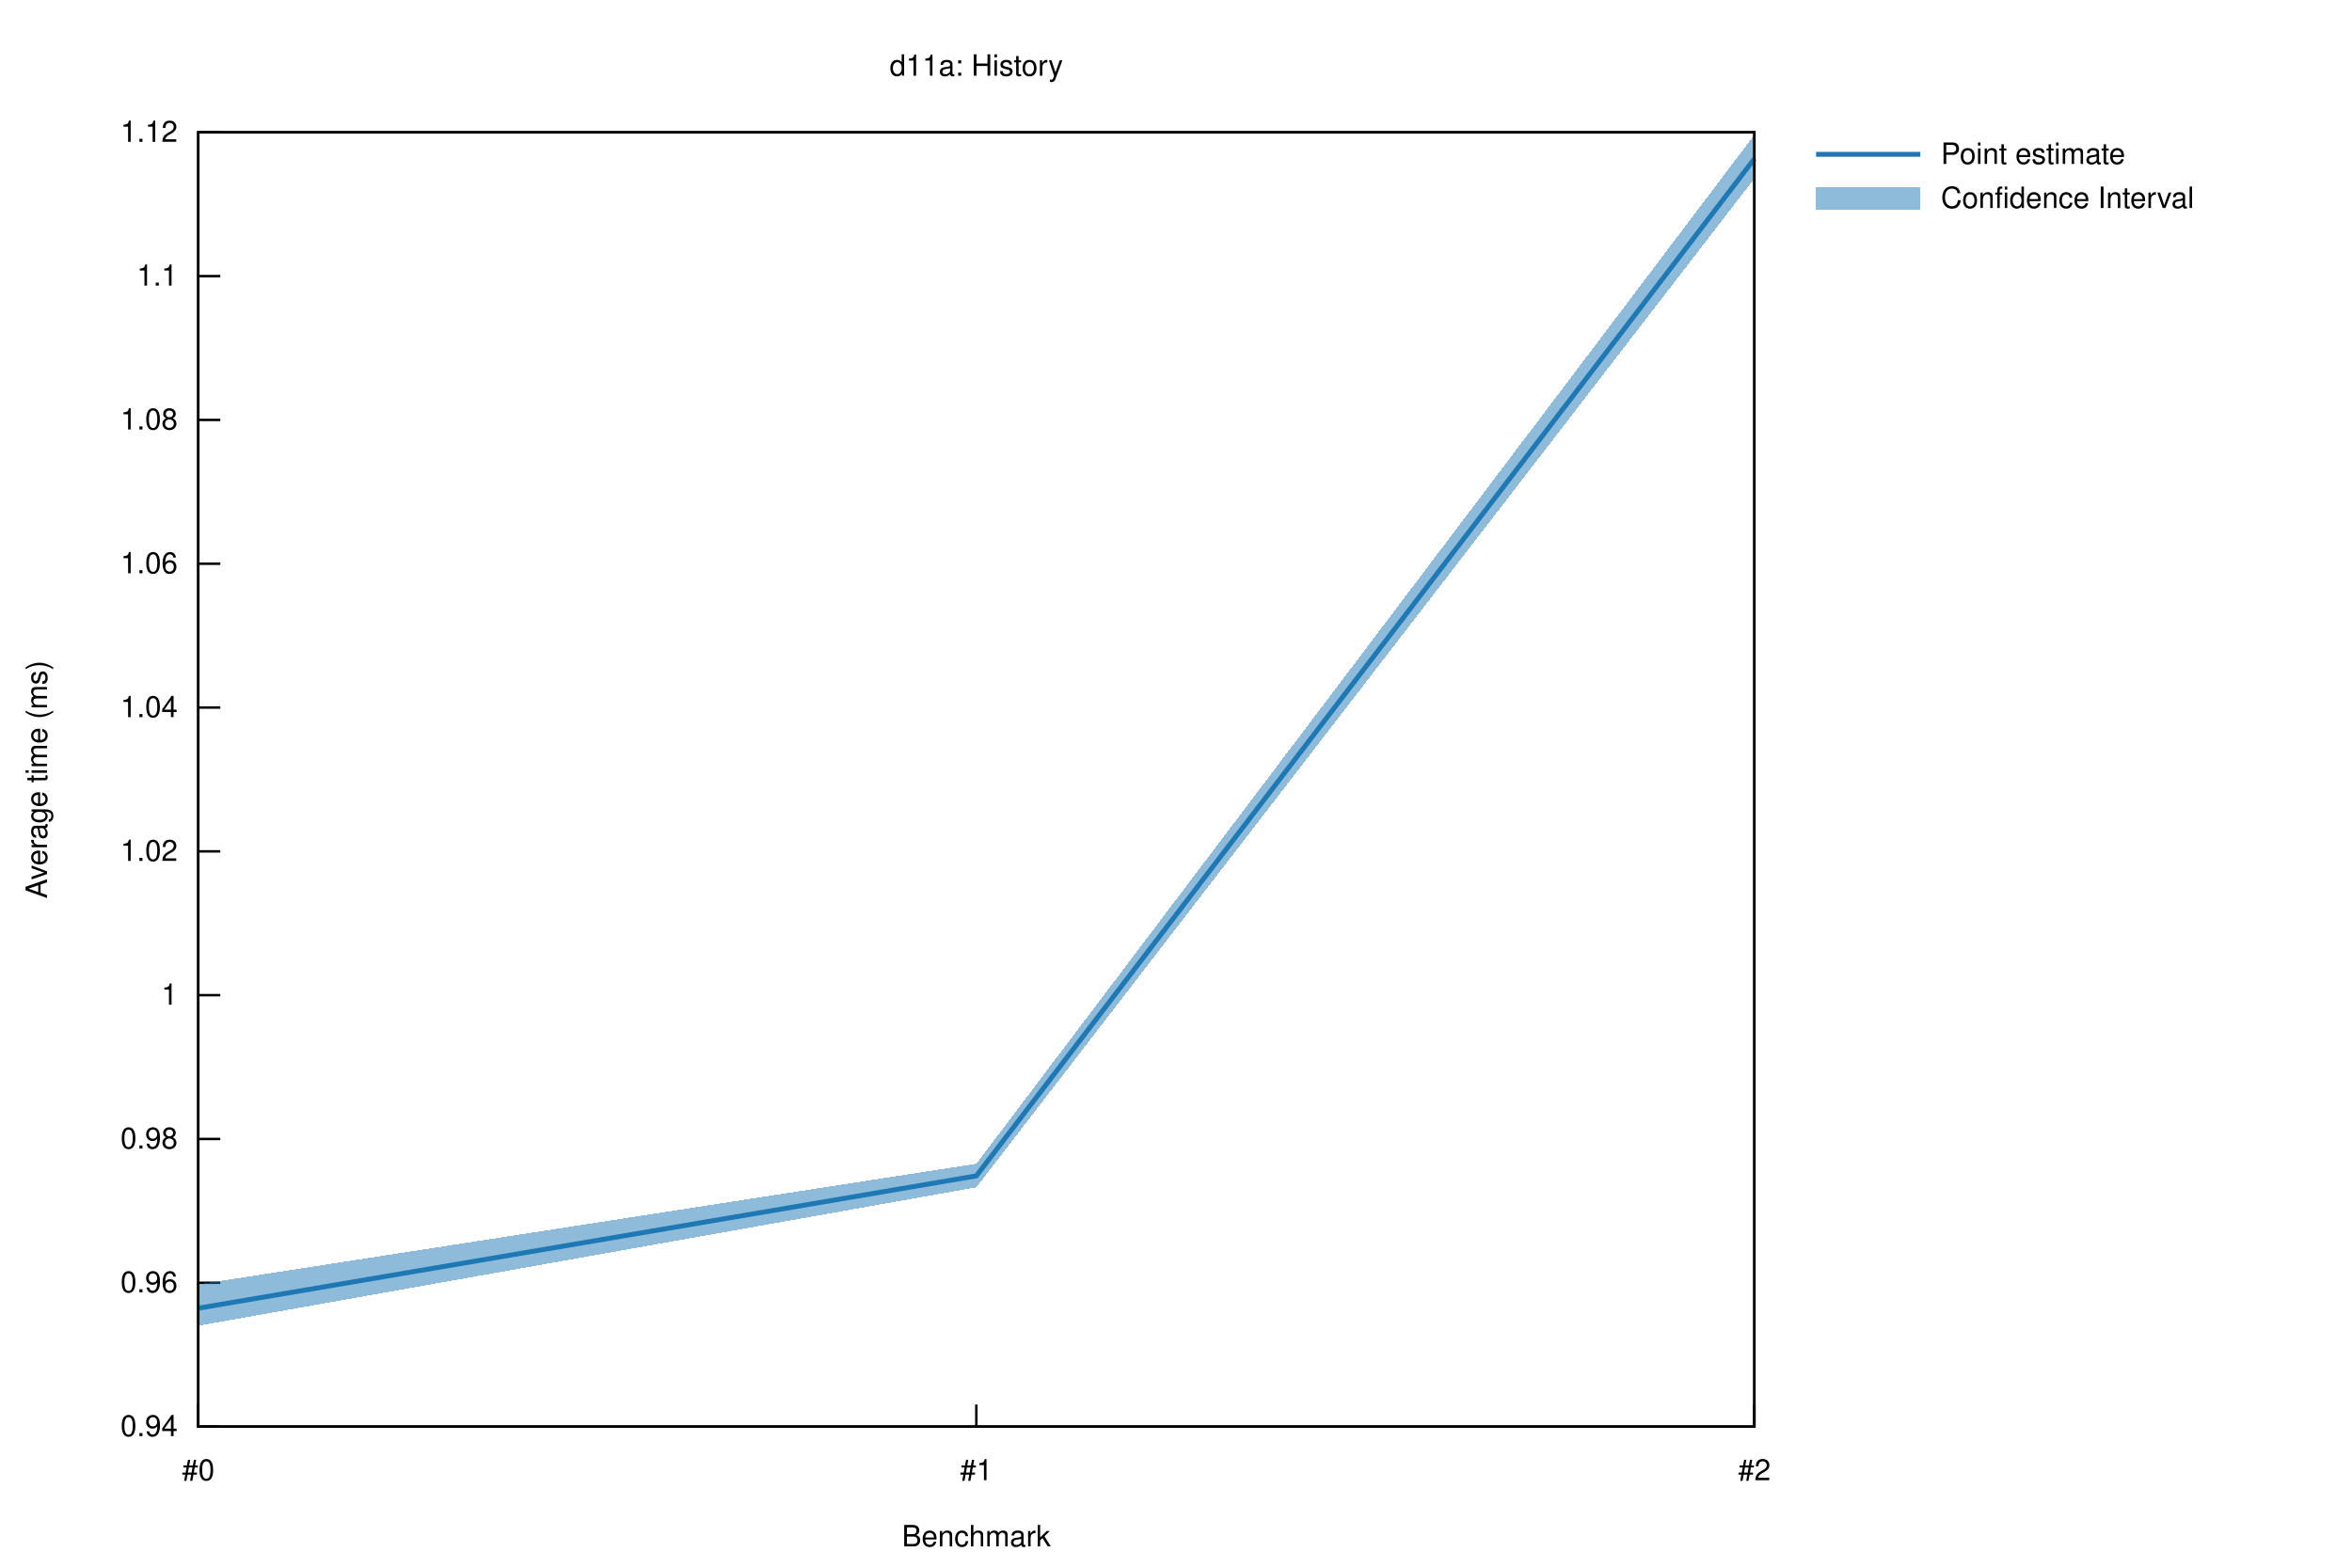
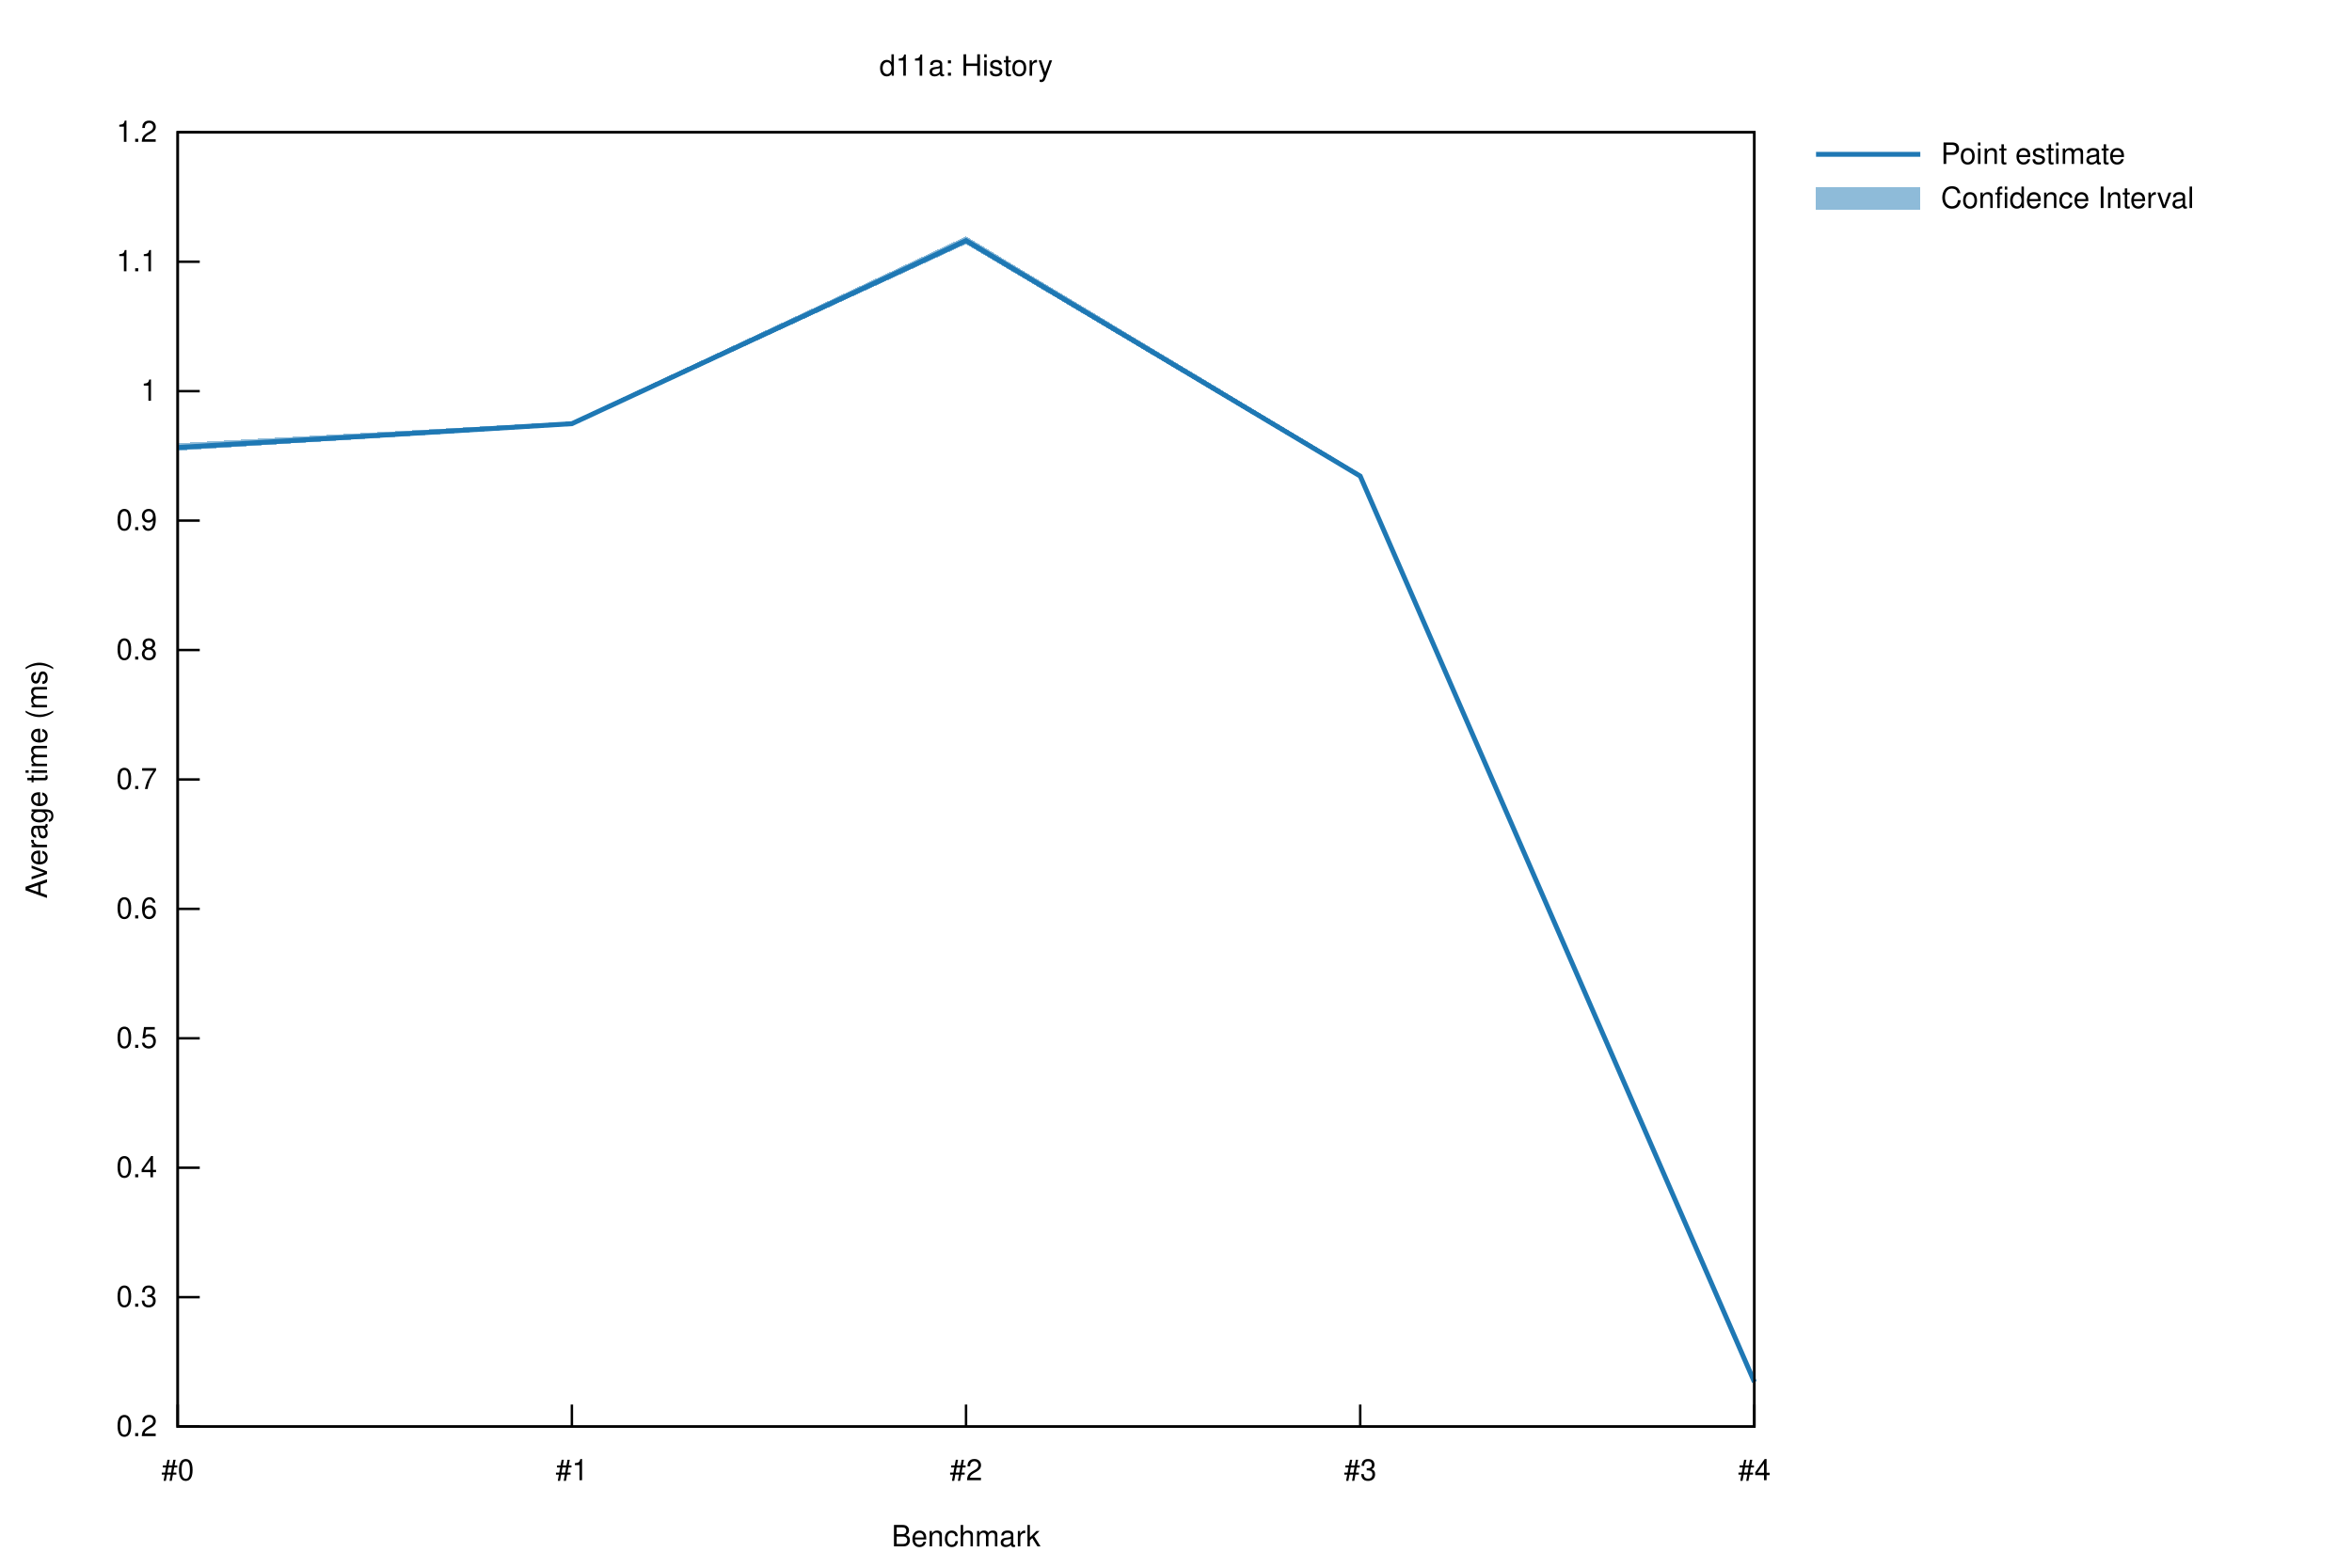
<svg xmlns="http://www.w3.org/2000/svg" xmlns:xlink="http://www.w3.org/1999/xlink" viewBox="0 0 960 640">
  <g id="gnuplot_canvas">
    <rect x="0" y="0" width="960" height="640" fill="none" />
    <defs>
      <circle id="gpDot" r="0.5" stroke-width="0.5" stroke="currentColor" />
      <path id="gpPt0" stroke-width="0.222" stroke="currentColor" d="M-1,0 h2 M0,-1 v2" />
      <path id="gpPt1" stroke-width="0.222" stroke="currentColor" d="M-1,-1 L1,1 M1,-1 L-1,1" />
      <path id="gpPt2" stroke-width="0.222" stroke="currentColor" d="M-1,0 L1,0 M0,-1 L0,1 M-1,-1 L1,1 M-1,1 L1,-1" />
      <rect id="gpPt3" stroke-width="0.222" stroke="currentColor" x="-1" y="-1" width="2" height="2" />
      <rect id="gpPt4" stroke-width="0.222" stroke="currentColor" fill="currentColor" x="-1" y="-1" width="2" height="2" />
      <circle id="gpPt5" stroke-width="0.222" stroke="currentColor" cx="0" cy="0" r="1" />
      <use xlink:href="#gpPt5" id="gpPt6" fill="currentColor" stroke="none" />
      <path id="gpPt7" stroke-width="0.222" stroke="currentColor" d="M0,-1.33 L-1.33,0.67 L1.33,0.67 z" />
      <use xlink:href="#gpPt7" id="gpPt8" fill="currentColor" stroke="none" />
      <use xlink:href="#gpPt7" id="gpPt9" stroke="currentColor" transform="rotate(180)" />
      <use xlink:href="#gpPt9" id="gpPt10" fill="currentColor" stroke="none" />
      <use xlink:href="#gpPt3" id="gpPt11" stroke="currentColor" transform="rotate(45)" />
      <use xlink:href="#gpPt11" id="gpPt12" fill="currentColor" stroke="none" />
      <path id="gpPt13" stroke-width="0.222" stroke="currentColor" d="M0,1.330 L1.265,0.411 L0.782,-1.067 L-0.782,-1.076 L-1.265,0.411 z" />
      <use xlink:href="#gpPt13" id="gpPt14" fill="currentColor" stroke="none" />
      <filter id="textbox" filterUnits="objectBoundingBox" x="0" y="0" height="1" width="1">
        <feFlood flood-color="white" flood-opacity="1" result="bgnd" />
        <feComposite in="SourceGraphic" in2="bgnd" operator="atop" />
      </filter>
      <filter id="greybox" filterUnits="objectBoundingBox" x="0" y="0" height="1" width="1">
        <feFlood flood-color="lightgrey" flood-opacity="1" result="grey" />
        <feComposite in="SourceGraphic" in2="grey" operator="atop" />
      </filter>
    </defs>
    <g fill="none" color="white" stroke="currentColor" stroke-width="1.00" stroke-linecap="butt" stroke-linejoin="miter">
</g>
    <g fill="none" color="black" stroke="currentColor" stroke-width="1.00" stroke-linecap="butt" stroke-linejoin="miter">
-       <path stroke="black" d="M80.92,582.40 L89.92,582.40  " />
-       <g transform="translate(72.53,586.30)" stroke="none" fill="black" font-family="Helvetica" font-size="12.00" text-anchor="end">
-         <text>
-           <tspan font-family="Helvetica"> 0.94</tspan>
-         </text>
-       </g>
-     </g>
-     <g fill="none" color="black" stroke="currentColor" stroke-width="1.00" stroke-linecap="butt" stroke-linejoin="miter">
-       <path stroke="black" d="M80.92,523.69 L89.92,523.69  " />
-       <g transform="translate(72.53,527.59)" stroke="none" fill="black" font-family="Helvetica" font-size="12.00" text-anchor="end">
-         <text>
-           <tspan font-family="Helvetica"> 0.96</tspan>
-         </text>
-       </g>
-     </g>
-     <g fill="none" color="black" stroke="currentColor" stroke-width="1.00" stroke-linecap="butt" stroke-linejoin="miter">
-       <path stroke="black" d="M80.92,464.98 L89.92,464.98  " />
-       <g transform="translate(72.53,468.88)" stroke="none" fill="black" font-family="Helvetica" font-size="12.00" text-anchor="end">
-         <text>
-           <tspan font-family="Helvetica"> 0.98</tspan>
-         </text>
-       </g>
-     </g>
-     <g fill="none" color="black" stroke="currentColor" stroke-width="1.00" stroke-linecap="butt" stroke-linejoin="miter">
-       <path stroke="black" d="M80.92,406.27 L89.92,406.27  " />
-       <g transform="translate(72.53,410.17)" stroke="none" fill="black" font-family="Helvetica" font-size="12.00" text-anchor="end">
+       <path stroke="black" d="M72.53,582.40 L81.53,582.40  " />
+       <g transform="translate(64.14,586.30)" stroke="none" fill="black" font-family="Helvetica" font-size="12.00" text-anchor="end">
+         <text>
+           <tspan font-family="Helvetica"> 0.2</tspan>
+         </text>
+       </g>
+     </g>
+     <g fill="none" color="black" stroke="currentColor" stroke-width="1.00" stroke-linecap="butt" stroke-linejoin="miter">
+       <path stroke="black" d="M72.53,529.56 L81.53,529.56  " />
+       <g transform="translate(64.14,533.46)" stroke="none" fill="black" font-family="Helvetica" font-size="12.00" text-anchor="end">
+         <text>
+           <tspan font-family="Helvetica"> 0.3</tspan>
+         </text>
+       </g>
+     </g>
+     <g fill="none" color="black" stroke="currentColor" stroke-width="1.00" stroke-linecap="butt" stroke-linejoin="miter">
+       <path stroke="black" d="M72.53,476.72 L81.53,476.72  " />
+       <g transform="translate(64.14,480.62)" stroke="none" fill="black" font-family="Helvetica" font-size="12.00" text-anchor="end">
+         <text>
+           <tspan font-family="Helvetica"> 0.4</tspan>
+         </text>
+       </g>
+     </g>
+     <g fill="none" color="black" stroke="currentColor" stroke-width="1.00" stroke-linecap="butt" stroke-linejoin="miter">
+       <path stroke="black" d="M72.53,423.88 L81.53,423.88  " />
+       <g transform="translate(64.14,427.78)" stroke="none" fill="black" font-family="Helvetica" font-size="12.00" text-anchor="end">
+         <text>
+           <tspan font-family="Helvetica"> 0.5</tspan>
+         </text>
+       </g>
+     </g>
+     <g fill="none" color="black" stroke="currentColor" stroke-width="1.00" stroke-linecap="butt" stroke-linejoin="miter">
+       <path stroke="black" d="M72.53,371.04 L81.53,371.04  " />
+       <g transform="translate(64.14,374.94)" stroke="none" fill="black" font-family="Helvetica" font-size="12.00" text-anchor="end">
+         <text>
+           <tspan font-family="Helvetica"> 0.6</tspan>
+         </text>
+       </g>
+     </g>
+     <g fill="none" color="black" stroke="currentColor" stroke-width="1.00" stroke-linecap="butt" stroke-linejoin="miter">
+       <path stroke="black" d="M72.53,318.21 L81.53,318.21  " />
+       <g transform="translate(64.14,322.11)" stroke="none" fill="black" font-family="Helvetica" font-size="12.00" text-anchor="end">
+         <text>
+           <tspan font-family="Helvetica"> 0.7</tspan>
+         </text>
+       </g>
+     </g>
+     <g fill="none" color="black" stroke="currentColor" stroke-width="1.00" stroke-linecap="butt" stroke-linejoin="miter">
+       <path stroke="black" d="M72.53,265.37 L81.53,265.37  " />
+       <g transform="translate(64.14,269.27)" stroke="none" fill="black" font-family="Helvetica" font-size="12.00" text-anchor="end">
+         <text>
+           <tspan font-family="Helvetica"> 0.8</tspan>
+         </text>
+       </g>
+     </g>
+     <g fill="none" color="black" stroke="currentColor" stroke-width="1.00" stroke-linecap="butt" stroke-linejoin="miter">
+       <path stroke="black" d="M72.53,212.53 L81.53,212.53  " />
+       <g transform="translate(64.14,216.43)" stroke="none" fill="black" font-family="Helvetica" font-size="12.00" text-anchor="end">
+         <text>
+           <tspan font-family="Helvetica"> 0.9</tspan>
+         </text>
+       </g>
+     </g>
+     <g fill="none" color="black" stroke="currentColor" stroke-width="1.00" stroke-linecap="butt" stroke-linejoin="miter">
+       <path stroke="black" d="M72.53,159.69 L81.53,159.69  " />
+       <g transform="translate(64.14,163.59)" stroke="none" fill="black" font-family="Helvetica" font-size="12.00" text-anchor="end">
        <text>
          <tspan font-family="Helvetica"> 1</tspan>
        </text>
      </g>
    </g>
    <g fill="none" color="black" stroke="currentColor" stroke-width="1.00" stroke-linecap="butt" stroke-linejoin="miter">
-       <path stroke="black" d="M80.92,347.56 L89.92,347.56  " />
-       <g transform="translate(72.53,351.46)" stroke="none" fill="black" font-family="Helvetica" font-size="12.00" text-anchor="end">
-         <text>
-           <tspan font-family="Helvetica"> 1.02</tspan>
-         </text>
-       </g>
-     </g>
-     <g fill="none" color="black" stroke="currentColor" stroke-width="1.00" stroke-linecap="butt" stroke-linejoin="miter">
-       <path stroke="black" d="M80.92,288.85 L89.92,288.85  " />
-       <g transform="translate(72.53,292.75)" stroke="none" fill="black" font-family="Helvetica" font-size="12.00" text-anchor="end">
-         <text>
-           <tspan font-family="Helvetica"> 1.04</tspan>
-         </text>
-       </g>
-     </g>
-     <g fill="none" color="black" stroke="currentColor" stroke-width="1.00" stroke-linecap="butt" stroke-linejoin="miter">
-       <path stroke="black" d="M80.92,230.14 L89.92,230.14  " />
-       <g transform="translate(72.53,234.04)" stroke="none" fill="black" font-family="Helvetica" font-size="12.00" text-anchor="end">
-         <text>
-           <tspan font-family="Helvetica"> 1.06</tspan>
-         </text>
-       </g>
-     </g>
-     <g fill="none" color="black" stroke="currentColor" stroke-width="1.00" stroke-linecap="butt" stroke-linejoin="miter">
-       <path stroke="black" d="M80.92,171.43 L89.92,171.43  " />
-       <g transform="translate(72.53,175.33)" stroke="none" fill="black" font-family="Helvetica" font-size="12.00" text-anchor="end">
-         <text>
-           <tspan font-family="Helvetica"> 1.08</tspan>
-         </text>
-       </g>
-     </g>
-     <g fill="none" color="black" stroke="currentColor" stroke-width="1.00" stroke-linecap="butt" stroke-linejoin="miter">
-       <path stroke="black" d="M80.92,112.72 L89.92,112.72  " />
-       <g transform="translate(72.53,116.62)" stroke="none" fill="black" font-family="Helvetica" font-size="12.00" text-anchor="end">
+       <path stroke="black" d="M72.53,106.85 L81.53,106.85  " />
+       <g transform="translate(64.14,110.75)" stroke="none" fill="black" font-family="Helvetica" font-size="12.00" text-anchor="end">
        <text>
          <tspan font-family="Helvetica"> 1.1</tspan>
        </text>
      </g>
    </g>
    <g fill="none" color="black" stroke="currentColor" stroke-width="1.00" stroke-linecap="butt" stroke-linejoin="miter">
-       <path stroke="black" d="M80.92,54.01 L89.92,54.01  " />
-       <g transform="translate(72.53,57.91)" stroke="none" fill="black" font-family="Helvetica" font-size="12.00" text-anchor="end">
-         <text>
-           <tspan font-family="Helvetica"> 1.12</tspan>
-         </text>
-       </g>
-     </g>
-     <g fill="none" color="black" stroke="currentColor" stroke-width="1.00" stroke-linecap="butt" stroke-linejoin="miter">
-       <path stroke="black" d="M80.92,582.40 L80.92,573.40  " />
-       <g transform="translate(80.92,604.30)" stroke="none" fill="black" font-family="Helvetica" font-size="12.00" text-anchor="middle">
+       <path stroke="black" d="M72.53,54.01 L81.53,54.01  " />
+       <g transform="translate(64.14,57.91)" stroke="none" fill="black" font-family="Helvetica" font-size="12.00" text-anchor="end">
+         <text>
+           <tspan font-family="Helvetica"> 1.2</tspan>
+         </text>
+       </g>
+     </g>
+     <g fill="none" color="black" stroke="currentColor" stroke-width="1.00" stroke-linecap="butt" stroke-linejoin="miter">
+       <path stroke="black" d="M72.53,582.40 L72.53,573.40  " />
+       <g transform="translate(72.53,604.30)" stroke="none" fill="black" font-family="Helvetica" font-size="12.00" text-anchor="middle">
        <text>
          <tspan font-family="Helvetica">#0</tspan>
        </text>
      </g>
    </g>
    <g fill="none" color="black" stroke="currentColor" stroke-width="1.00" stroke-linecap="butt" stroke-linejoin="miter">
-       <path stroke="black" d="M398.50,582.40 L398.50,573.40  " />
-       <g transform="translate(398.50,604.30)" stroke="none" fill="black" font-family="Helvetica" font-size="12.00" text-anchor="middle">
+       <path stroke="black" d="M233.42,582.40 L233.42,573.40  " />
+       <g transform="translate(233.42,604.30)" stroke="none" fill="black" font-family="Helvetica" font-size="12.00" text-anchor="middle">
        <text>
          <tspan font-family="Helvetica">#1</tspan>
+         </text>
+       </g>
+     </g>
+     <g fill="none" color="black" stroke="currentColor" stroke-width="1.00" stroke-linecap="butt" stroke-linejoin="miter">
+       <path stroke="black" d="M394.30,582.40 L394.30,573.40  " />
+       <g transform="translate(394.30,604.30)" stroke="none" fill="black" font-family="Helvetica" font-size="12.00" text-anchor="middle">
+         <text>
+           <tspan font-family="Helvetica">#2</tspan>
+         </text>
+       </g>
+     </g>
+     <g fill="none" color="black" stroke="currentColor" stroke-width="1.00" stroke-linecap="butt" stroke-linejoin="miter">
+       <path stroke="black" d="M555.19,582.40 L555.19,573.40  " />
+       <g transform="translate(555.19,604.30)" stroke="none" fill="black" font-family="Helvetica" font-size="12.00" text-anchor="middle">
+         <text>
+           <tspan font-family="Helvetica">#3</tspan>
        </text>
      </g>
    </g>
    <g fill="none" color="black" stroke="currentColor" stroke-width="1.00" stroke-linecap="butt" stroke-linejoin="miter">
      <path stroke="black" d="M716.07,582.40 L716.07,573.40  " />
      <g transform="translate(716.07,604.30)" stroke="none" fill="black" font-family="Helvetica" font-size="12.00" text-anchor="middle">
        <text>
-           <tspan font-family="Helvetica">#2</tspan>
-         </text>
-       </g>
-     </g>
-     <g fill="none" color="black" stroke="currentColor" stroke-width="1.00" stroke-linecap="butt" stroke-linejoin="miter">
- </g>
-     <g fill="none" color="black" stroke="currentColor" stroke-width="1.00" stroke-linecap="butt" stroke-linejoin="miter">
-       <path stroke="black" d="M80.92,54.01 L80.92,582.40 L716.07,582.40 L716.07,54.01 L80.92,54.01 Z  " />
+           <tspan font-family="Helvetica">#4</tspan>
+         </text>
+       </g>
+     </g>
+     <g fill="none" color="black" stroke="currentColor" stroke-width="1.00" stroke-linecap="butt" stroke-linejoin="miter">
+ </g>
+     <g fill="none" color="black" stroke="currentColor" stroke-width="1.00" stroke-linecap="butt" stroke-linejoin="miter">
+       <path stroke="black" d="M72.53,54.01 L72.53,582.40 L716.07,582.40 L716.07,54.01 L72.53,54.01 Z  " />
    </g>
    <g fill="none" color="black" stroke="currentColor" stroke-width="1.00" stroke-linecap="butt" stroke-linejoin="miter">
      <g transform="translate(19.18,318.21) rotate(270)" stroke="none" fill="black" font-family="Helvetica" font-size="12.00" text-anchor="middle">
        <text>
          <tspan font-family="Helvetica">Average time (ms)</tspan>
        </text>
      </g>
    </g>
    <g fill="none" color="black" stroke="currentColor" stroke-width="1.00" stroke-linecap="butt" stroke-linejoin="miter">
-       <g transform="translate(398.49,631.30)" stroke="none" fill="black" font-family="Helvetica" font-size="12.00" text-anchor="middle">
+       <g transform="translate(394.30,631.30)" stroke="none" fill="black" font-family="Helvetica" font-size="12.00" text-anchor="middle">
        <text>
          <tspan font-family="Helvetica">Benchmark</tspan>
        </text>
      </g>
    </g>
    <g fill="none" color="black" stroke="currentColor" stroke-width="1.00" stroke-linecap="butt" stroke-linejoin="miter">
</g>
    <g id="gnuplot_plot_1">
      <g fill="none" color="white" stroke="currentColor" stroke-width="2.00" stroke-linecap="butt" stroke-linejoin="miter">
</g>
      <g fill="none" color="black" stroke="currentColor" stroke-width="2.00" stroke-linecap="butt" stroke-linejoin="miter">
        <g transform="translate(792.19,66.91)" stroke="none" fill="black" font-family="Helvetica" font-size="12.00" text-anchor="start">
          <text>
            <tspan font-family="Helvetica">Point estimate</tspan>
          </text>
        </g>
      </g>
      <g fill="none" color="black" stroke="currentColor" stroke-width="2.00" stroke-linecap="butt" stroke-linejoin="miter">
-         <path stroke="rgb( 31, 120, 180)" d="M741.24,63.01 L783.80,63.01 M80.92,534.07 L398.50,480.05 L716.07,64.82  " />
+         <path stroke="rgb( 31, 120, 180)" d="M741.24,63.01 L783.80,63.01 M72.53,182.69 L233.42,172.97 L394.30,98.23 L555.19,194.37 L716.07,564.17  " />
      </g>
    </g>
    <g id="gnuplot_plot_2">
      <g fill="none" color="white" stroke="rgb( 31, 120, 180)" stroke-width="1.00" stroke-linecap="butt" stroke-linejoin="miter">
</g>
      <g fill="none" color="black" stroke="currentColor" stroke-width="1.00" stroke-linecap="butt" stroke-linejoin="miter">
        <g transform="translate(792.19,84.91)" stroke="none" fill="black" font-family="Helvetica" font-size="12.00" text-anchor="start">
          <text>
            <tspan font-family="Helvetica">Confidence Interval</tspan>
          </text>
        </g>
      </g>
      <g fill="none" color="black" stroke="currentColor" stroke-width="1.00" stroke-linecap="butt" stroke-linejoin="miter">
        <g stroke="none" shape-rendering="crispEdges">
          <polygon fill="rgb( 31, 120, 180)" fill-opacity="0.5" points="741.24,85.51 783.80,85.51 783.80,76.51 741.24,76.51 " />
-           <polygon fill="rgb( 31, 120, 180)" fill-opacity="0.5" points="80.92,524.34 398.50,475.10 716.07,55.05 716.07,72.88 398.50,484.72 80.92,541.24 " />
+           <polygon fill="rgb( 31, 120, 180)" fill-opacity="0.5" points="72.53,180.94 233.42,172.08 394.30,96.47 555.19,193.28 716.07,563.66 716.07,564.58 555.19,195.32 394.30,99.68 233.42,173.81 72.53,183.98 " />
        </g>
      </g>
    </g>
    <g fill="none" color="white" stroke="rgb( 31, 120, 180)" stroke-width="2.00" stroke-linecap="butt" stroke-linejoin="miter">
</g>
    <g fill="none" color="black" stroke="currentColor" stroke-width="2.00" stroke-linecap="butt" stroke-linejoin="miter">
</g>
    <g fill="none" color="black" stroke="black" stroke-width="1.00" stroke-linecap="butt" stroke-linejoin="miter">
</g>
    <g fill="none" color="black" stroke="currentColor" stroke-width="1.00" stroke-linecap="butt" stroke-linejoin="miter">
-       <path stroke="black" d="M80.92,54.01 L80.92,582.40 L716.07,582.40 L716.07,54.01 L80.92,54.01 Z  " />
-     </g>
-     <g fill="none" color="black" stroke="currentColor" stroke-width="1.00" stroke-linecap="butt" stroke-linejoin="miter">
-       <g transform="translate(398.49,30.91)" stroke="none" fill="black" font-family="Helvetica" font-size="12.00" text-anchor="middle">
+       <path stroke="black" d="M72.53,54.01 L72.53,582.40 L716.07,582.40 L716.07,54.01 L72.53,54.01 Z  " />
+     </g>
+     <g fill="none" color="black" stroke="currentColor" stroke-width="1.00" stroke-linecap="butt" stroke-linejoin="miter">
+       <g transform="translate(394.30,30.91)" stroke="none" fill="black" font-family="Helvetica" font-size="12.00" text-anchor="middle">
        <text>
          <tspan font-family="Helvetica">d11a: History</tspan>
        </text>
      </g>
    </g>
    <g fill="none" color="black" stroke="currentColor" stroke-width="1.00" stroke-linecap="butt" stroke-linejoin="miter">
</g>
  </g>
</svg>
